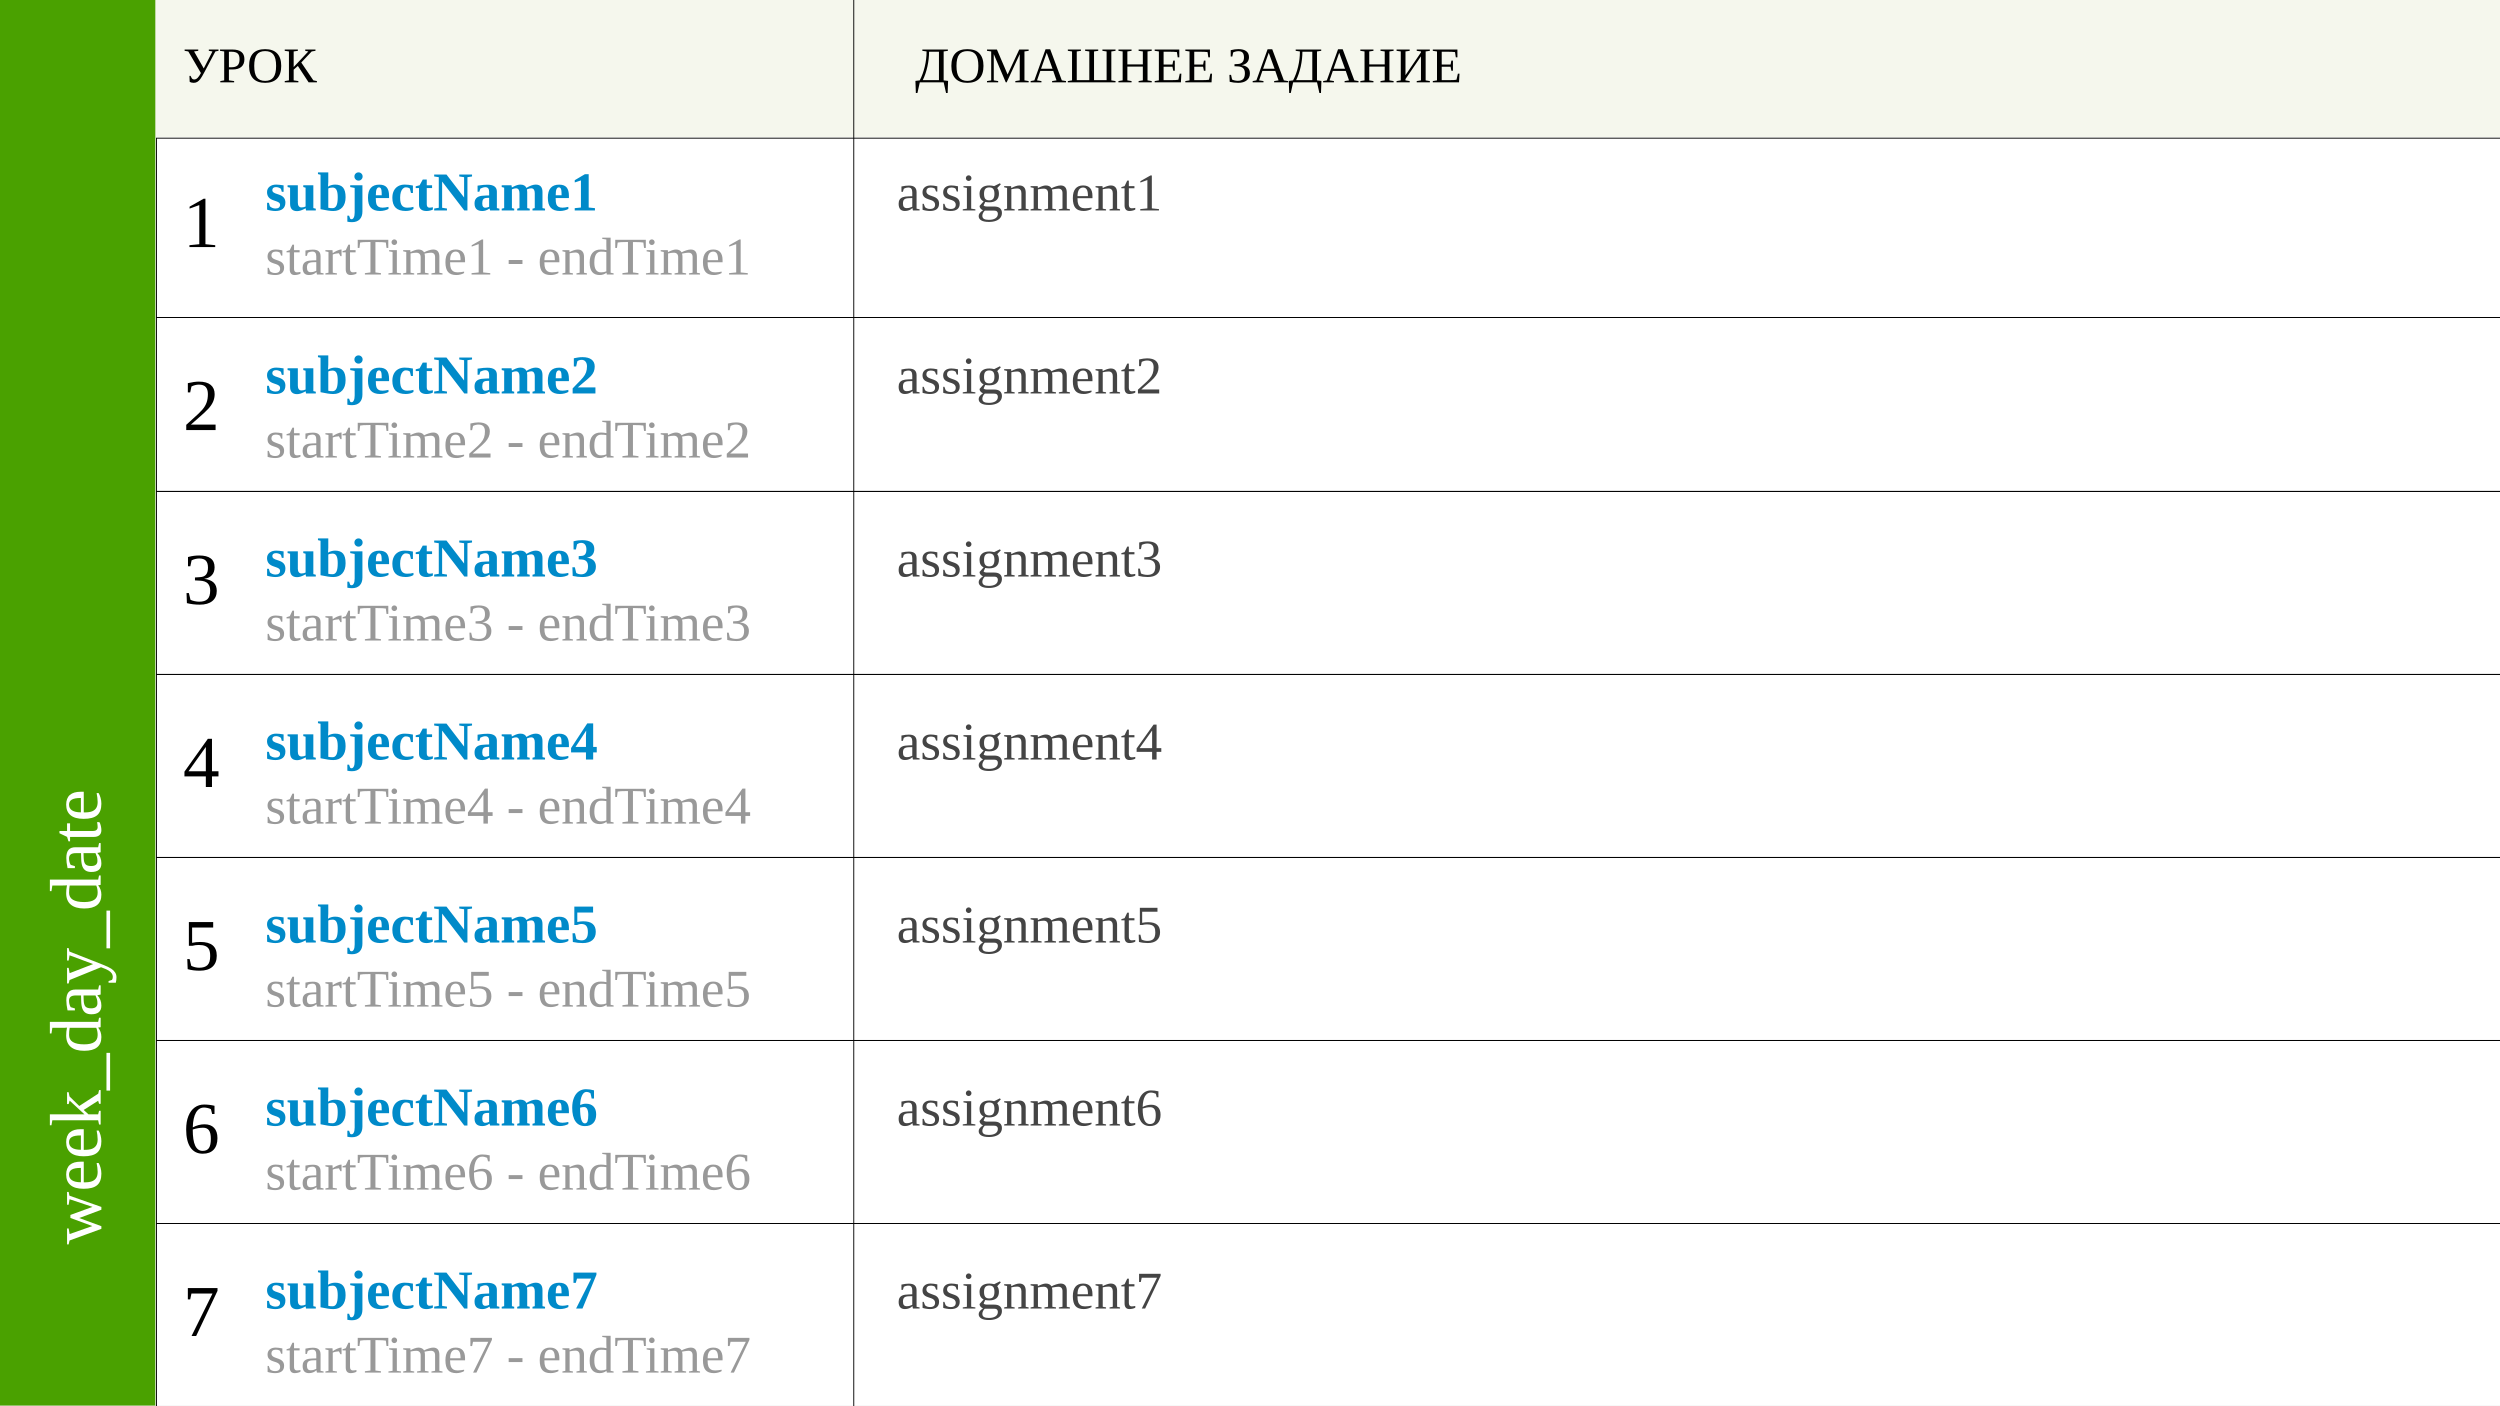
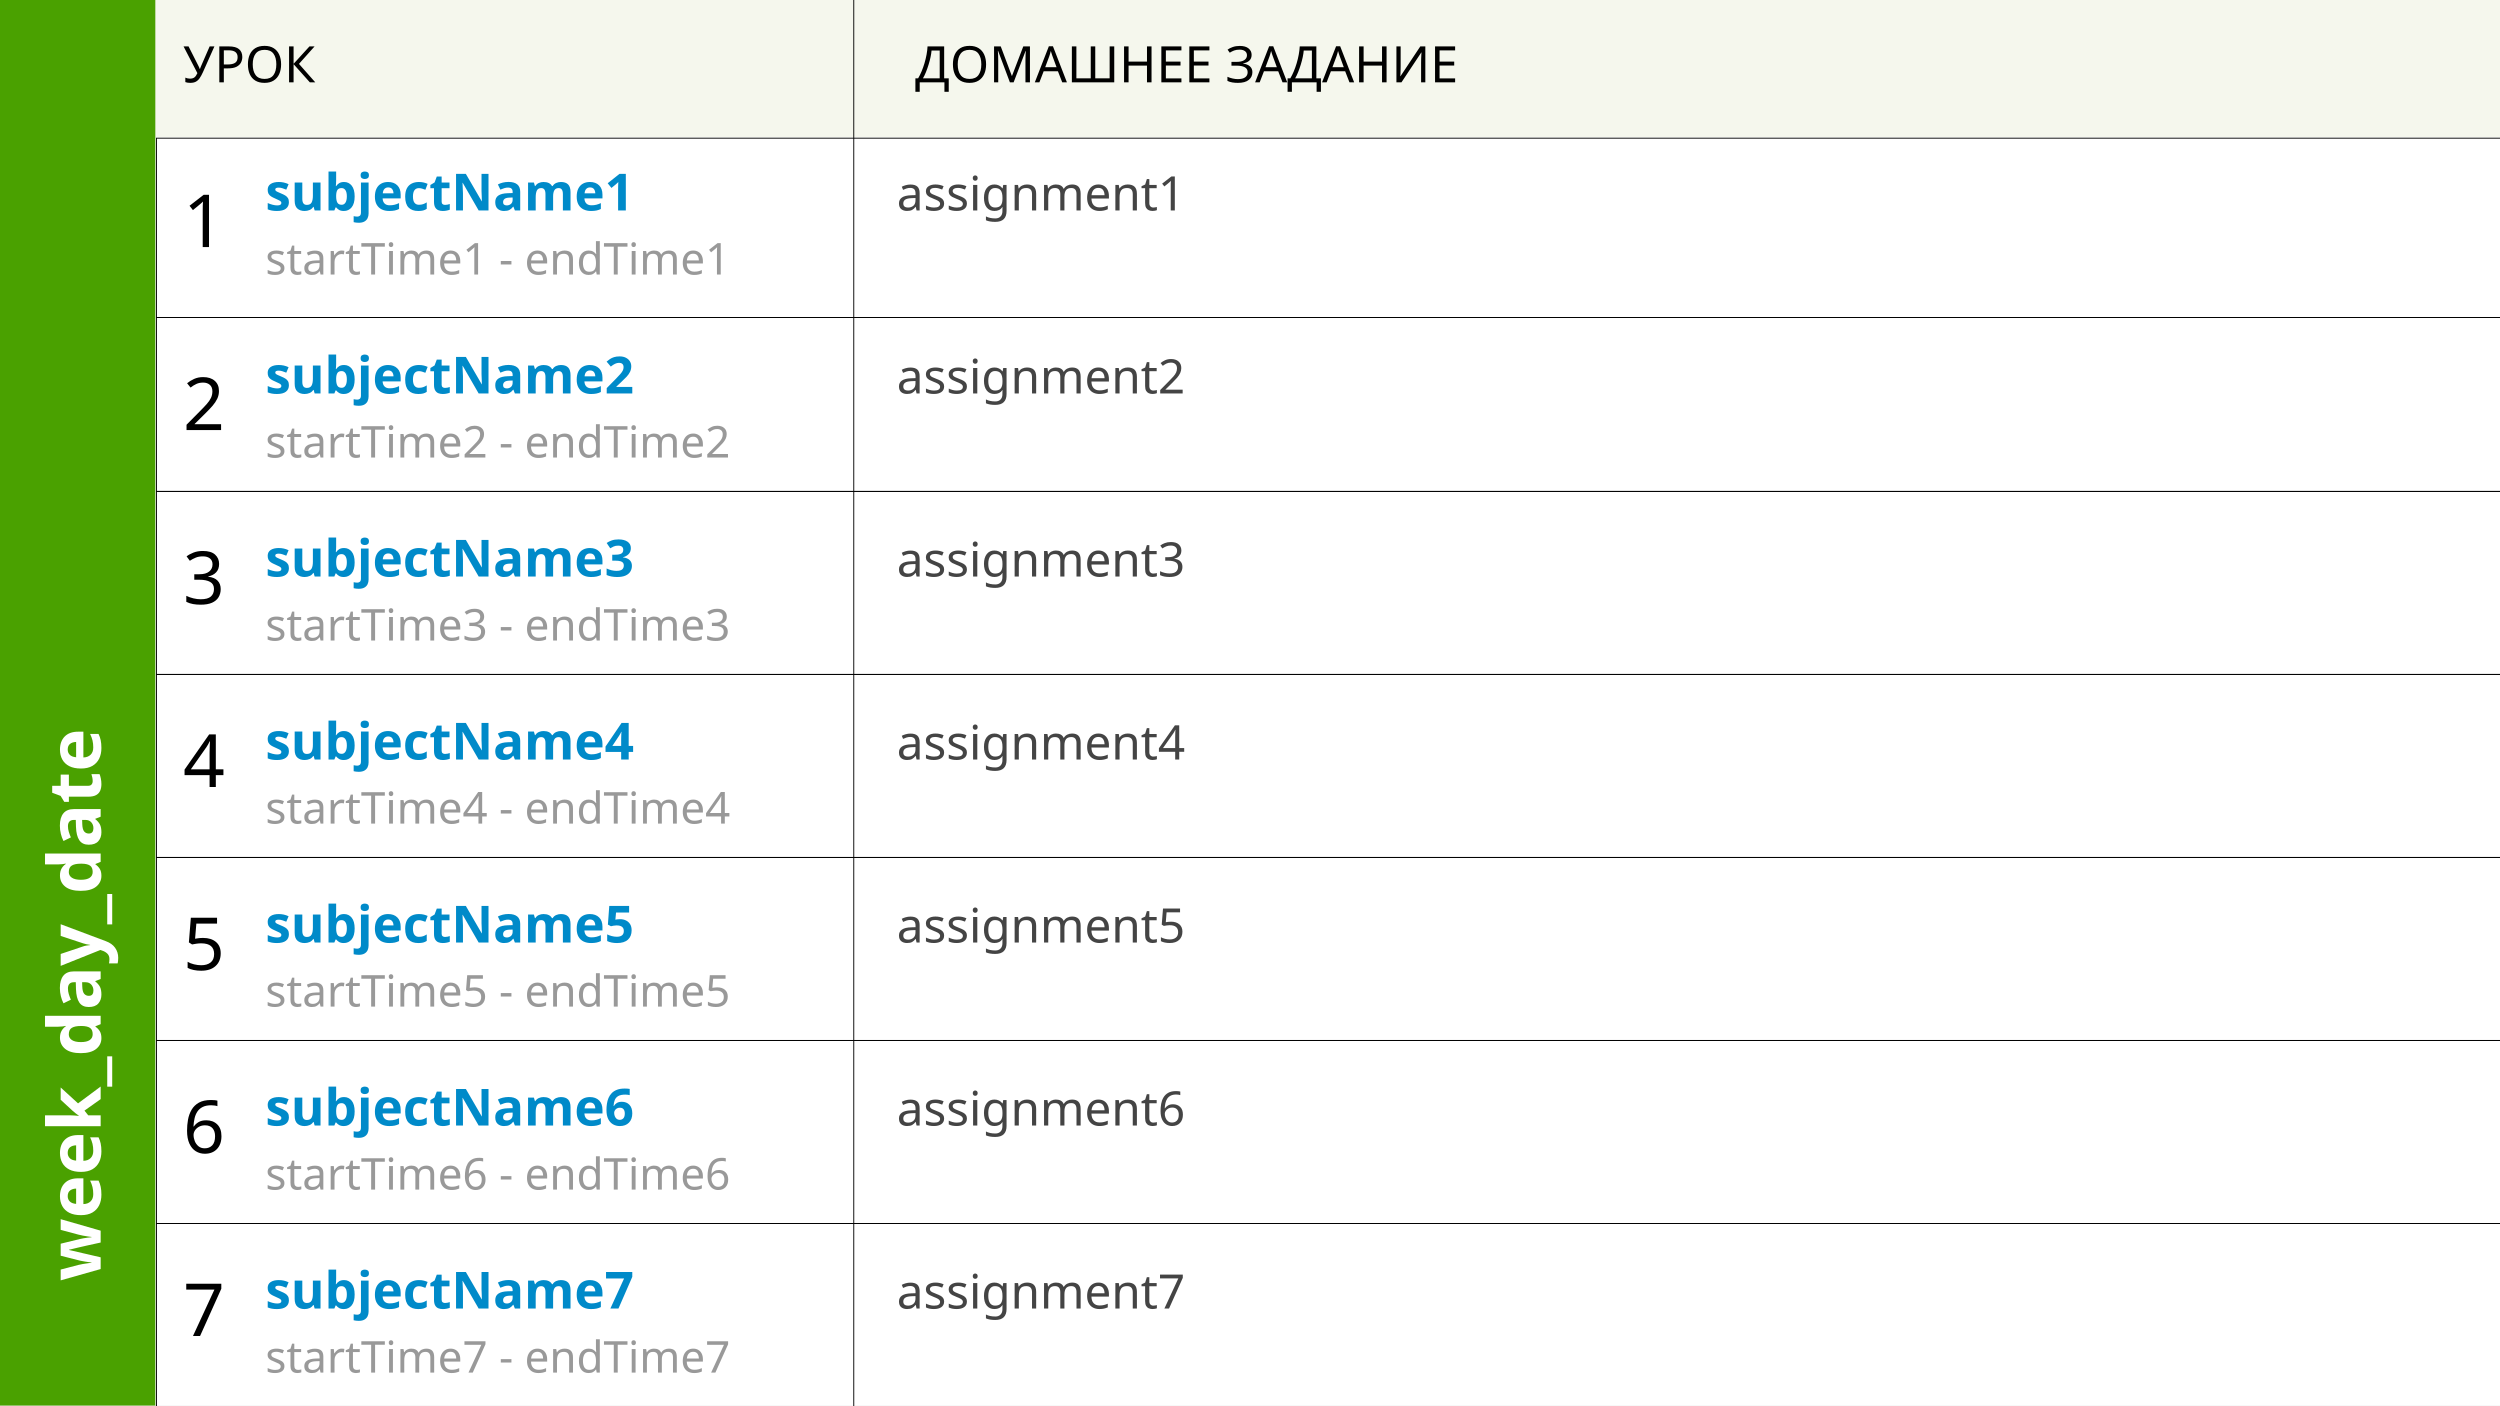
<svg xmlns="http://www.w3.org/2000/svg" version="1.1" baseProfile="basic" id="Слой_1" x="0px" y="0px" viewBox="0 0 1366 768" xml:space="preserve">
+   <style>
+ 		.homework{
+ 			font-family: 'JetBrains Mono';
+ 			font-weight: 400;
+ 			fill: #444444;
+ 			font-size: 26px;
+ 		}
+ 		.lesson-time{
+ 			font-family: 'JetBrains Mono';
+ 			font-weight: 100;
+ 			fill: #999999;
+ 			font-size: 24px;
+ 		}
+ 		.lines{
+ 			fill: none;
+ 			stroke: #000000; 
+ 			stroke-width: 0.5;
+ 			stroke-miterlimit: 10;
+ 		}
+ 		.header{
+ 			font-family: 'JetBrains Mono';
+ 			font-weight: 500;
+ 			font-size: 27.5px;
+ 		}
+ 		.object-name{
+ 			font-family: 'JetBrains Mono';
+ 			font-weight: 300;
+ 			fill: #008AC9;
+ 			font-size: 28px;
+ 			font-weight: bold;
+ 		}
+ 		.lesson-number{
+ 			font-family: 'JetBrains Mono';
+ 			font-weight: 300;
+ 			font-size: 40px;
+ 		}
+ 		.date{
+ 			font-family: 'JetBrains Mono';
+ 			font-weight: 600;
+ 			fill: #FFFFFF;
+ 			font-size: 40px;
+ 		}
+ 	</style>
  <rect fill="#4AA100" width="85" height="768" />
  <rect x="85" fill="#F5F7ED" width="1281" height="75" />
  <rect x="85" y="75" fill="#FFFFFF" width="1281" height="693" />
-   <text transform="matrix(5.053215e-16 -1 1 5.053215e-16 55 680)" fill="#FFFFFF" font-size="40px">week_day_date</text>
-   <text transform="matrix(1 0 0 1 100 135)" font-size="40px">1</text>
-   <text transform="matrix(1 0 0 1 100 235)" font-size="40px">2</text>
-   <text transform="matrix(1 0 0 1 100 330)" font-size="40px">3</text>
-   <text transform="matrix(1 0 0 1 100 430)" font-size="40px">4</text>
-   <text transform="matrix(1 0 0 1 100 530)" font-size="40px">5</text>
-   <text transform="matrix(1 0 0 1 100 630)" font-size="40px">6</text>
-   <text transform="matrix(1 0 0 1 100 730)" font-size="40px">7</text>
-   <text transform="matrix(1 0 0 1 145 115)" fill="#008AC9" font-size="30px" font-weight="bold">subjectName1</text>
-   <text transform="matrix(1 0 0 1 145 215)" fill="#008AC9" font-size="30px" font-weight="bold">subjectName2</text>
-   <text transform="matrix(1 0 0 1 145 315)" fill="#008AC9" font-size="30px" font-weight="bold">subjectName3</text>
-   <text transform="matrix(1 0 0 1 145 415)" fill="#008AC9" font-size="30px" font-weight="bold">subjectName4</text>
-   <text transform="matrix(1 0 0 1 145 515)" fill="#008AC9" font-size="30px" font-weight="bold">subjectName5</text>
-   <text transform="matrix(1 0 0 1 145 615)" fill="#008AC9" font-size="30px" font-weight="bold">subjectName6</text>
-   <text transform="matrix(1 0 0 1 145 715)" fill="#008AC9" font-size="30px" font-weight="bold">subjectName7</text>
-   <text transform="matrix(1 0 0 1 100 45)" font-size="27.413px">УРОК</text>
-   <text transform="matrix(1 0 0 1 500 45)" font-size="27.413px">ДОМАШНЕЕ ЗАДАНИЕ</text>
-   <text transform="matrix(1 0 0 1 145 150)" fill="#999999" font-size="29px">startTime1 - endTime1</text>
-   <text transform="matrix(1 0 0 1 145 350)" fill="#999999" font-size="29px">startTime3 - endTime3</text>
-   <text transform="matrix(1 0 0 1 145 250)" fill="#999999" font-size="29px">startTime2 - endTime2</text>
-   <text transform="matrix(1 0 0 1 145 450)" fill="#999999" font-size="29px">startTime4 - endTime4</text>
-   <text transform="matrix(1 0 0 1 145 550)" fill="#999999" font-size="29px">startTime5 - endTime5</text>
-   <text transform="matrix(1 0 0 1 145 650)" fill="#999999" font-size="29px">startTime6 - endTime6</text>
-   <text transform="matrix(1 0 0 1 145 750)" fill="#999999" font-size="29px">startTime7 - endTime7</text>
-   <rect x="85.5" y="668.5" fill="none" stroke="#000000" stroke-width="0.5" stroke-miterlimit="10" width="1281" height="100" />
-   <rect x="85.5" y="568.5" fill="none" stroke="#000000" stroke-width="0.5" stroke-miterlimit="10" width="1281" height="100" />
-   <rect x="85.5" y="468.5" fill="none" stroke="#000000" stroke-width="0.5" stroke-miterlimit="10" width="1281" height="100" />
-   <rect x="85.5" y="368.5" fill="none" stroke="#000000" stroke-width="0.5" stroke-miterlimit="10" width="1281" height="100" />
-   <rect x="85.5" y="268.5" fill="none" stroke="#000000" stroke-width="0.5" stroke-miterlimit="10" width="1281" height="100" />
-   <rect x="85.5" y="173.5" fill="none" stroke="#000000" stroke-width="0.5" stroke-miterlimit="10" width="1281" height="95" />
-   <rect x="85.5" y="75.5" fill="none" stroke="#000000" stroke-width="0.5" stroke-miterlimit="10" width="1281" height="98" />
-   <rect x="466.5" y="-0.5" fill="none" stroke="#000000" stroke-width="0.5" stroke-miterlimit="10" width="900" height="769" />
-   <text transform="matrix(1 0 0 1 490 115)" fill="#444444" font-size="29px">assignment1</text>
-   <text transform="matrix(1 0 0 1 490 215)" fill="#444444" font-size="29px">assignment2</text>
-   <text transform="matrix(1 0 0 1 490 315)" fill="#444444" font-size="29px">assignment3</text>
-   <text transform="matrix(1 0 0 1 490 415)" fill="#444444" font-size="29px">assignment4</text>
-   <text transform="matrix(1 0 0 1 490 515)" fill="#444444" font-size="29px">assignment5</text>
-   <text transform="matrix(1 0 0 1 490 615)" fill="#444444" font-size="29px">assignment6</text>
-   <text transform="matrix(1 0 0 1 490 715)" fill="#444444" font-size="29px">assignment7</text>
+   <text transform="matrix(5.053215e-16 -1 1 5.053215e-16 55 700)" class="date">week_day_date</text>
+   <text transform="matrix(1 0 0 1 100 135)" class="lesson-number">1</text>
+   <text transform="matrix(1 0 0 1 100 235)" class="lesson-number">2</text>
+   <text transform="matrix(1 0 0 1 100 330)" class="lesson-number">3</text>
+   <text transform="matrix(1 0 0 1 100 430)" class="lesson-number">4</text>
+   <text transform="matrix(1 0 0 1 100 530)" class="lesson-number">5</text>
+   <text transform="matrix(1 0 0 1 100 630)" class="lesson-number">6</text>
+   <text transform="matrix(1 0 0 1 100 730)" class="lesson-number">7</text>
+   <text transform="matrix(1 0 0 1 145 115)" class="object-name">subjectName1</text>
+   <text transform="matrix(1 0 0 1 145 215)" class="object-name">subjectName2</text>
+   <text transform="matrix(1 0 0 1 145 315)" class="object-name">subjectName3</text>
+   <text transform="matrix(1 0 0 1 145 415)" class="object-name">subjectName4</text>
+   <text transform="matrix(1 0 0 1 145 515)" class="object-name">subjectName5</text>
+   <text transform="matrix(1 0 0 1 145 615)" class="object-name">subjectName6</text>
+   <text transform="matrix(1 0 0 1 145 715)" class="object-name">subjectName7</text>
+   <text transform="matrix(1 0 0 1 100 45)" class="header">УРОК</text>
+   <text transform="matrix(1 0 0 1 500 45)" class="header">ДОМАШНЕЕ ЗАДАНИЕ</text>
+   <text transform="matrix(1 0 0 1 145 150)" class="lesson-time">startTime1 - endTime1</text>
+   <text transform="matrix(1 0 0 1 145 350)" class="lesson-time">startTime3 - endTime3</text>
+   <text transform="matrix(1 0 0 1 145 250)" class="lesson-time">startTime2 - endTime2</text>
+   <text transform="matrix(1 0 0 1 145 450)" class="lesson-time">startTime4 - endTime4</text>
+   <text transform="matrix(1 0 0 1 145 550)" class="lesson-time">startTime5 - endTime5</text>
+   <text transform="matrix(1 0 0 1 145 650)" class="lesson-time">startTime6 - endTime6</text>
+   <text transform="matrix(1 0 0 1 145 750)" class="lesson-time">startTime7 - endTime7</text>
+   <rect x="85.5" y="668.5" width="1281" height="100" class="lines" />
+   <rect x="85.5" y="568.5" width="1281" height="100" class="lines" />
+   <rect x="85.5" y="468.5" width="1281" height="100" class="lines" />
+   <rect x="85.5" y="368.5" width="1281" height="100" class="lines" />
+   <rect x="85.5" y="268.5" width="1281" height="100" class="lines" />
+   <rect x="85.5" y="173.5" width="1281" height="95" class="lines" />
+   <rect x="85.5" y="75.5" width="1281" height="98" class="lines" />
+   <rect x="466.5" y="-0.5" width="900" height="769" class="lines" />
+   <text transform="matrix(1 0 0 1 490 115)" class="homework">assignment1</text>
+   <text transform="matrix(1 0 0 1 490 215)" class="homework">assignment2</text>
+   <text transform="matrix(1 0 0 1 490 315)" class="homework">assignment3</text>
+   <text transform="matrix(1 0 0 1 490 415)" class="homework">assignment4</text>
+   <text transform="matrix(1 0 0 1 490 515)" class="homework">assignment5</text>
+   <text transform="matrix(1 0 0 1 490 615)" class="homework">assignment6</text>
+   <text transform="matrix(1 0 0 1 490 715)" class="homework">assignment7</text>
</svg>
